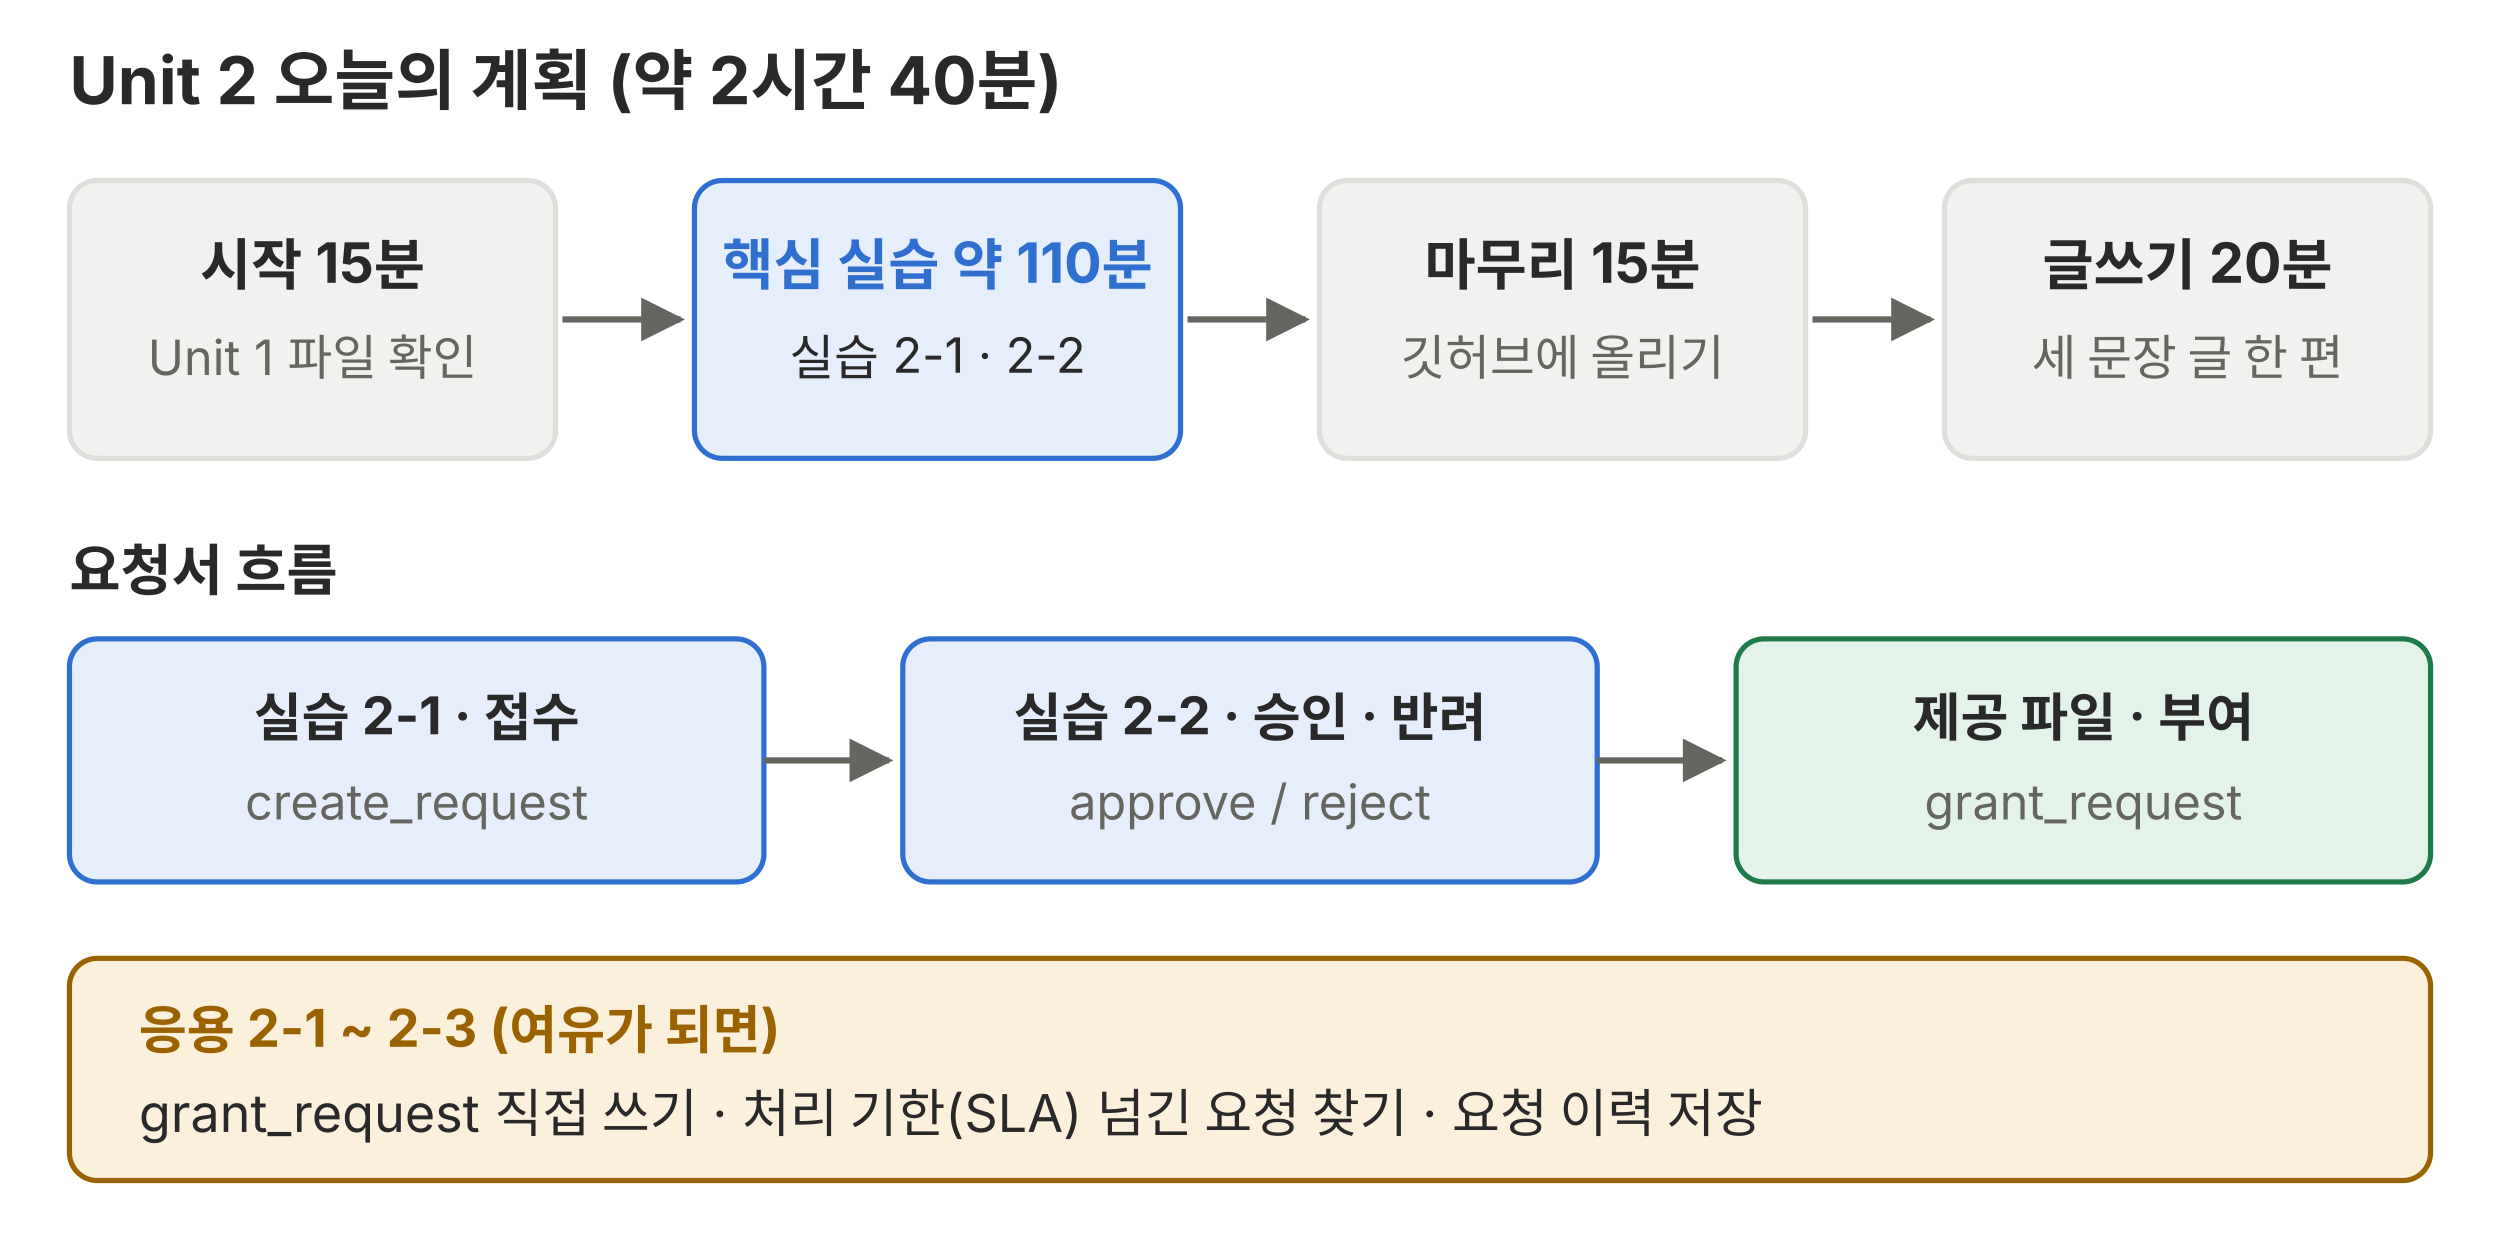
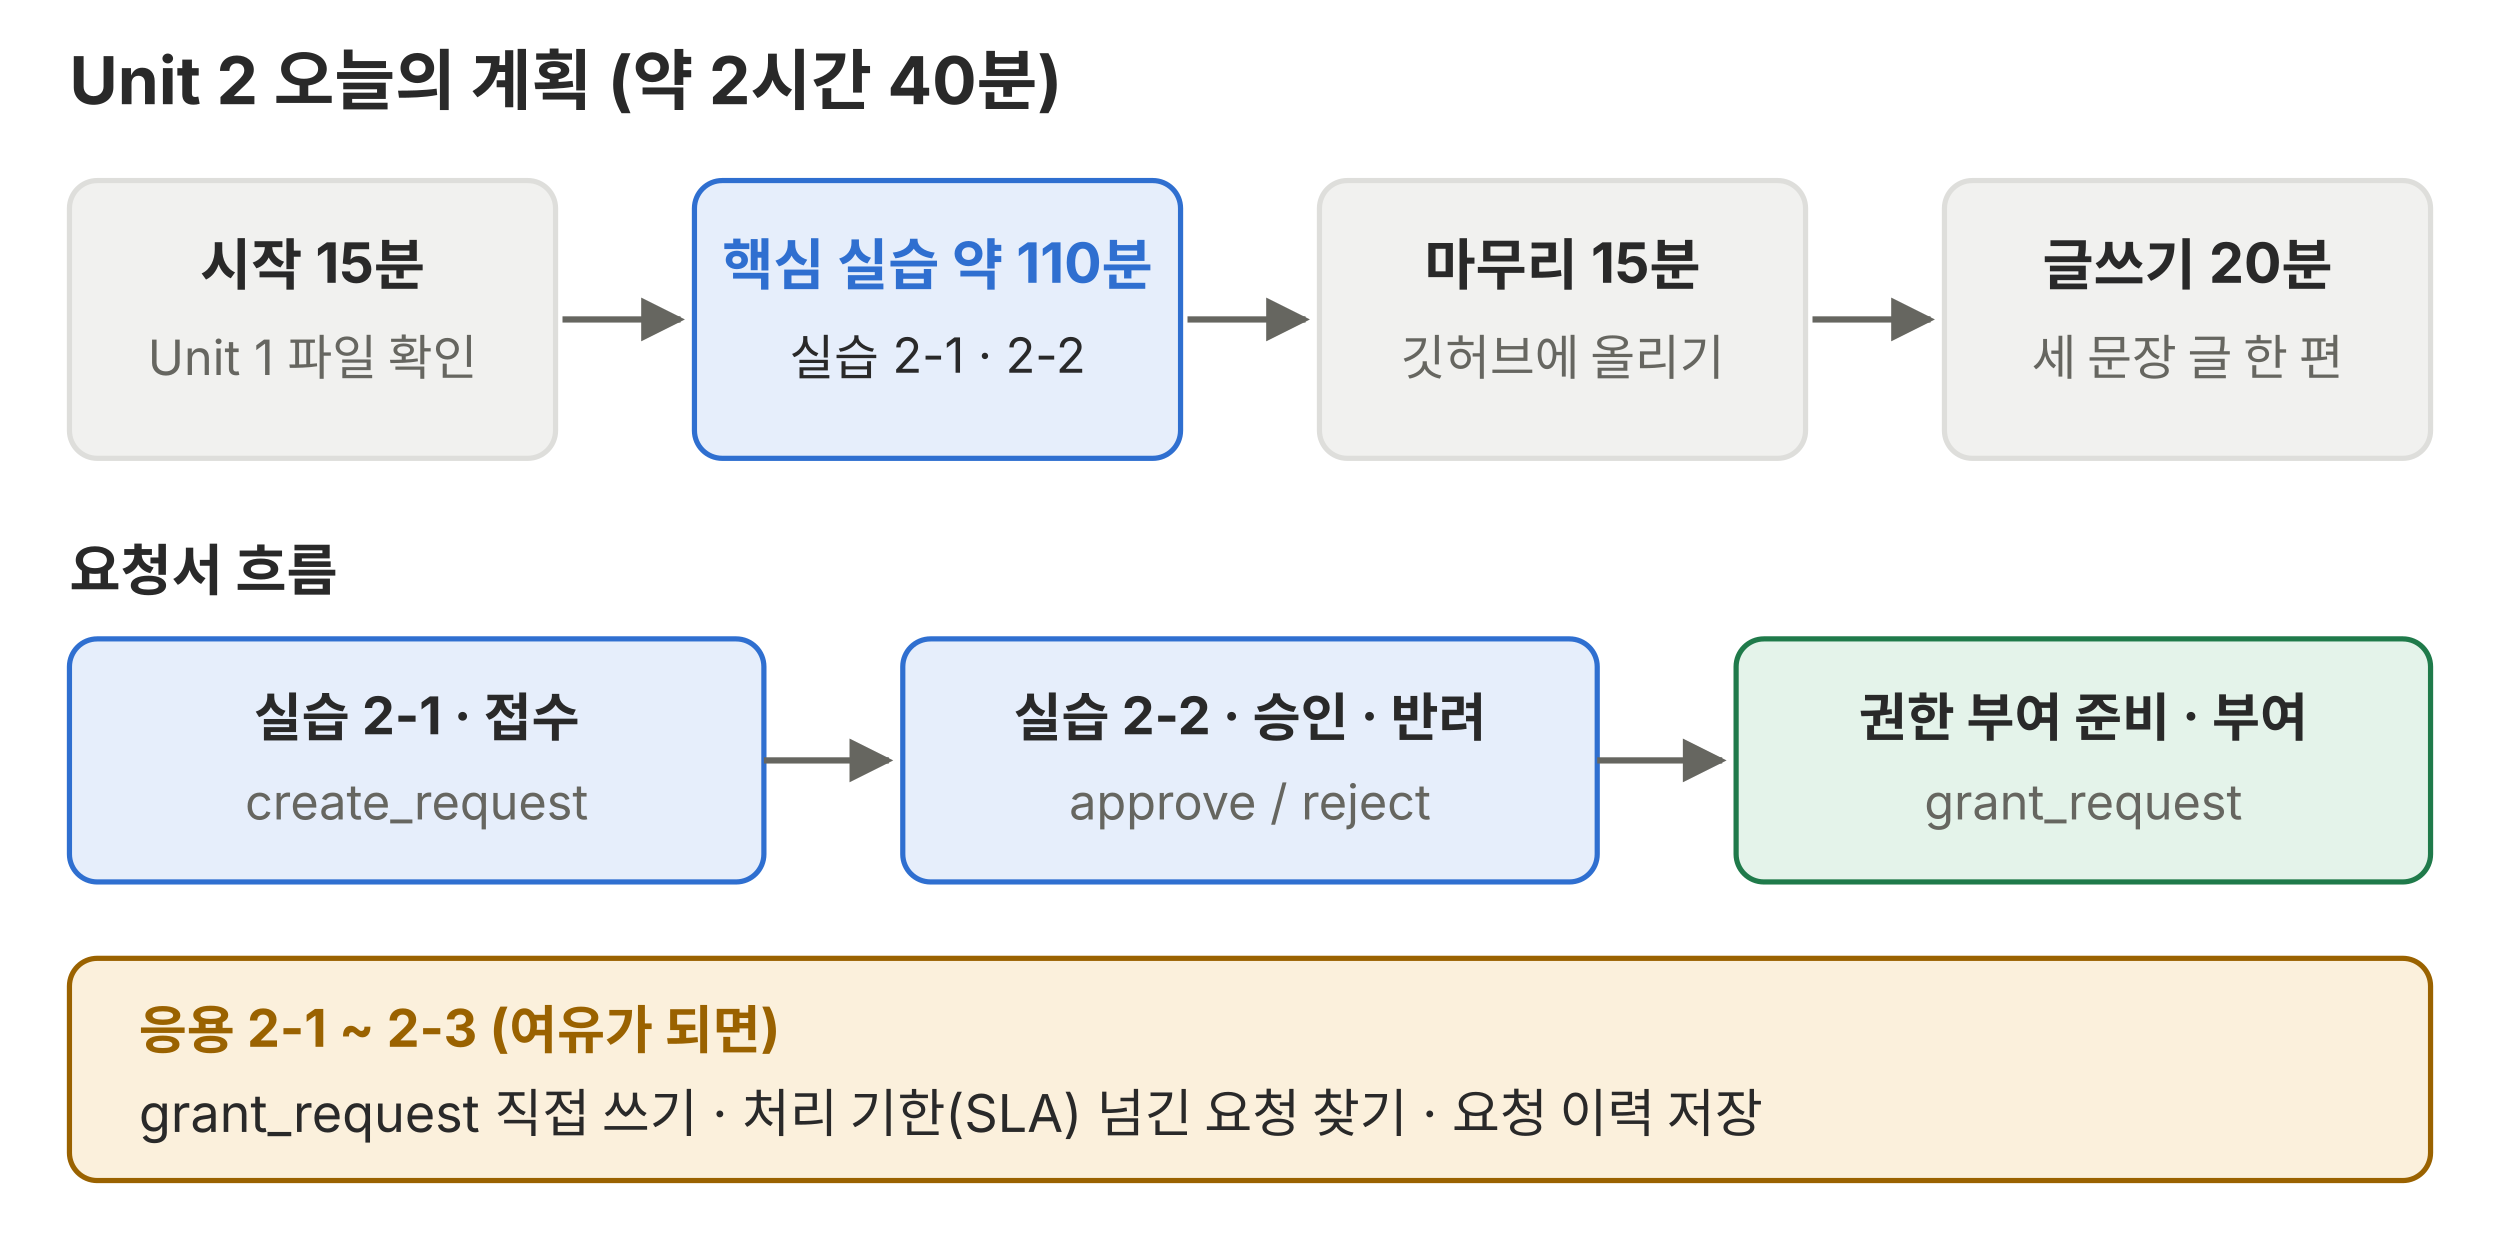
<svg xmlns="http://www.w3.org/2000/svg" viewBox="0 0 720 360" role="img">
  <defs>
    <marker id="a-p01" viewBox="0 0 10 10" refX="9" refY="5" markerWidth="7" markerHeight="7" orient="auto-start-reverse">
      <path d="M0,0 L10,5 L0,10 z" fill="#666660" />
    </marker>
  </defs>
  <g font-family="Pretendard, 'Noto Sans KR', -apple-system, 'Segoe UI', sans-serif">
    <text x="20" y="30" font-size="19" fill="#292929" text-anchor="start" font-weight="700">Unit 2 오늘의 계획 (약 2시간 40분)</text>
    <rect x="20" y="52" width="140" height="80" rx="8" fill="#f1f1ef" stroke="#dededb" stroke-width="1.5" />
    <text x="90" y="82" font-size="16" fill="#292929" text-anchor="middle" font-weight="700">시작 15분</text>
    <text x="90" y="108" font-size="14" fill="#666660" text-anchor="middle">Unit 1 파일 확인</text>
    <rect x="200" y="52" width="140" height="80" rx="8" fill="#e6eefb" stroke="#2f6fd0" stroke-width="1.5" />
    <text x="270" y="82" font-size="16" fill="#2f6fd0" text-anchor="middle" font-weight="700">핵심 실습 약 110분</text>
    <text x="270" y="108" font-size="14" fill="#292929" text-anchor="middle">실습 2-1 · 2-2</text>
    <rect x="380" y="52" width="140" height="80" rx="8" fill="#f1f1ef" stroke="#dededb" stroke-width="1.5" />
    <text x="450" y="82" font-size="16" fill="#292929" text-anchor="middle" font-weight="700">마무리 15분</text>
    <text x="450" y="108" font-size="14" fill="#666660" text-anchor="middle">깃허브에 올리기</text>
    <rect x="560" y="52" width="140" height="80" rx="8" fill="#f1f1ef" stroke="#dededb" stroke-width="1.5" />
    <text x="630" y="82" font-size="16" fill="#292929" text-anchor="middle" font-weight="700">글쓰기 20분</text>
    <text x="630" y="108" font-size="14" fill="#666660" text-anchor="middle">세 문장 글 한 편</text>
    <polyline points="162,92 196,92" fill="none" stroke="#666660" stroke-width="1.8" marker-end="url(#a-p01)" />
    <polyline points="342,92 376,92" fill="none" stroke="#666660" stroke-width="1.8" marker-end="url(#a-p01)" />
    <polyline points="522,92 556,92" fill="none" stroke="#666660" stroke-width="1.8" marker-end="url(#a-p01)" />
    <text x="20" y="170" font-size="16" fill="#292929" text-anchor="start" font-weight="700">요청서 흐름</text>
    <rect x="20" y="184" width="200" height="70" rx="8" fill="#e6eefb" stroke="#2f6fd0" stroke-width="1.5" />
    <text x="120" y="212" font-size="15" fill="#292929" text-anchor="middle" font-weight="700">실습 2-1 · 접수</text>
    <text x="120" y="236" font-size="14" fill="#666660" text-anchor="middle">create_request</text>
    <polyline points="220,219 256,219" fill="none" stroke="#666660" stroke-width="1.8" marker-end="url(#a-p01)" />
    <rect x="260" y="184" width="200" height="70" rx="8" fill="#e6eefb" stroke="#2f6fd0" stroke-width="1.5" />
    <text x="360" y="212" font-size="15" fill="#292929" text-anchor="middle" font-weight="700">실습 2-2 · 승인 · 반려</text>
    <text x="360" y="236" font-size="14" fill="#666660" text-anchor="middle">approve / reject</text>
    <polyline points="460,219 496,219" fill="none" stroke="#666660" stroke-width="1.8" marker-end="url(#a-p01)" />
    <rect x="500" y="184" width="200" height="70" rx="8" fill="#e4f3ea" stroke="#1f7a4a" stroke-width="1.5" />
-     <text x="600" y="212" font-size="15" fill="#292929" text-anchor="middle" font-weight="700">제공 파일 · 부여</text>
+     <text x="600" y="212" font-size="15" fill="#292929" text-anchor="middle" font-weight="700">권한 부여 준비 · 부여</text>
    <text x="600" y="236" font-size="14" fill="#666660" text-anchor="middle">grant_request</text>
    <rect x="20" y="276" width="680" height="64" rx="8" fill="#fbf0dc" stroke="#9a6200" stroke-width="1.5" />
    <text x="40" y="302" font-size="15" fill="#9a6200" text-anchor="start" font-weight="700">응용 2-1 ~ 2-3 (여유가 되면)</text>
    <text x="40" y="326" font-size="15" fill="#292929" text-anchor="start">grant_request 직접 쓰기 · 처리 기한(SLA) 넘긴 요청 찾기 · 요청 이력 저장</text>
  </g>
</svg>
